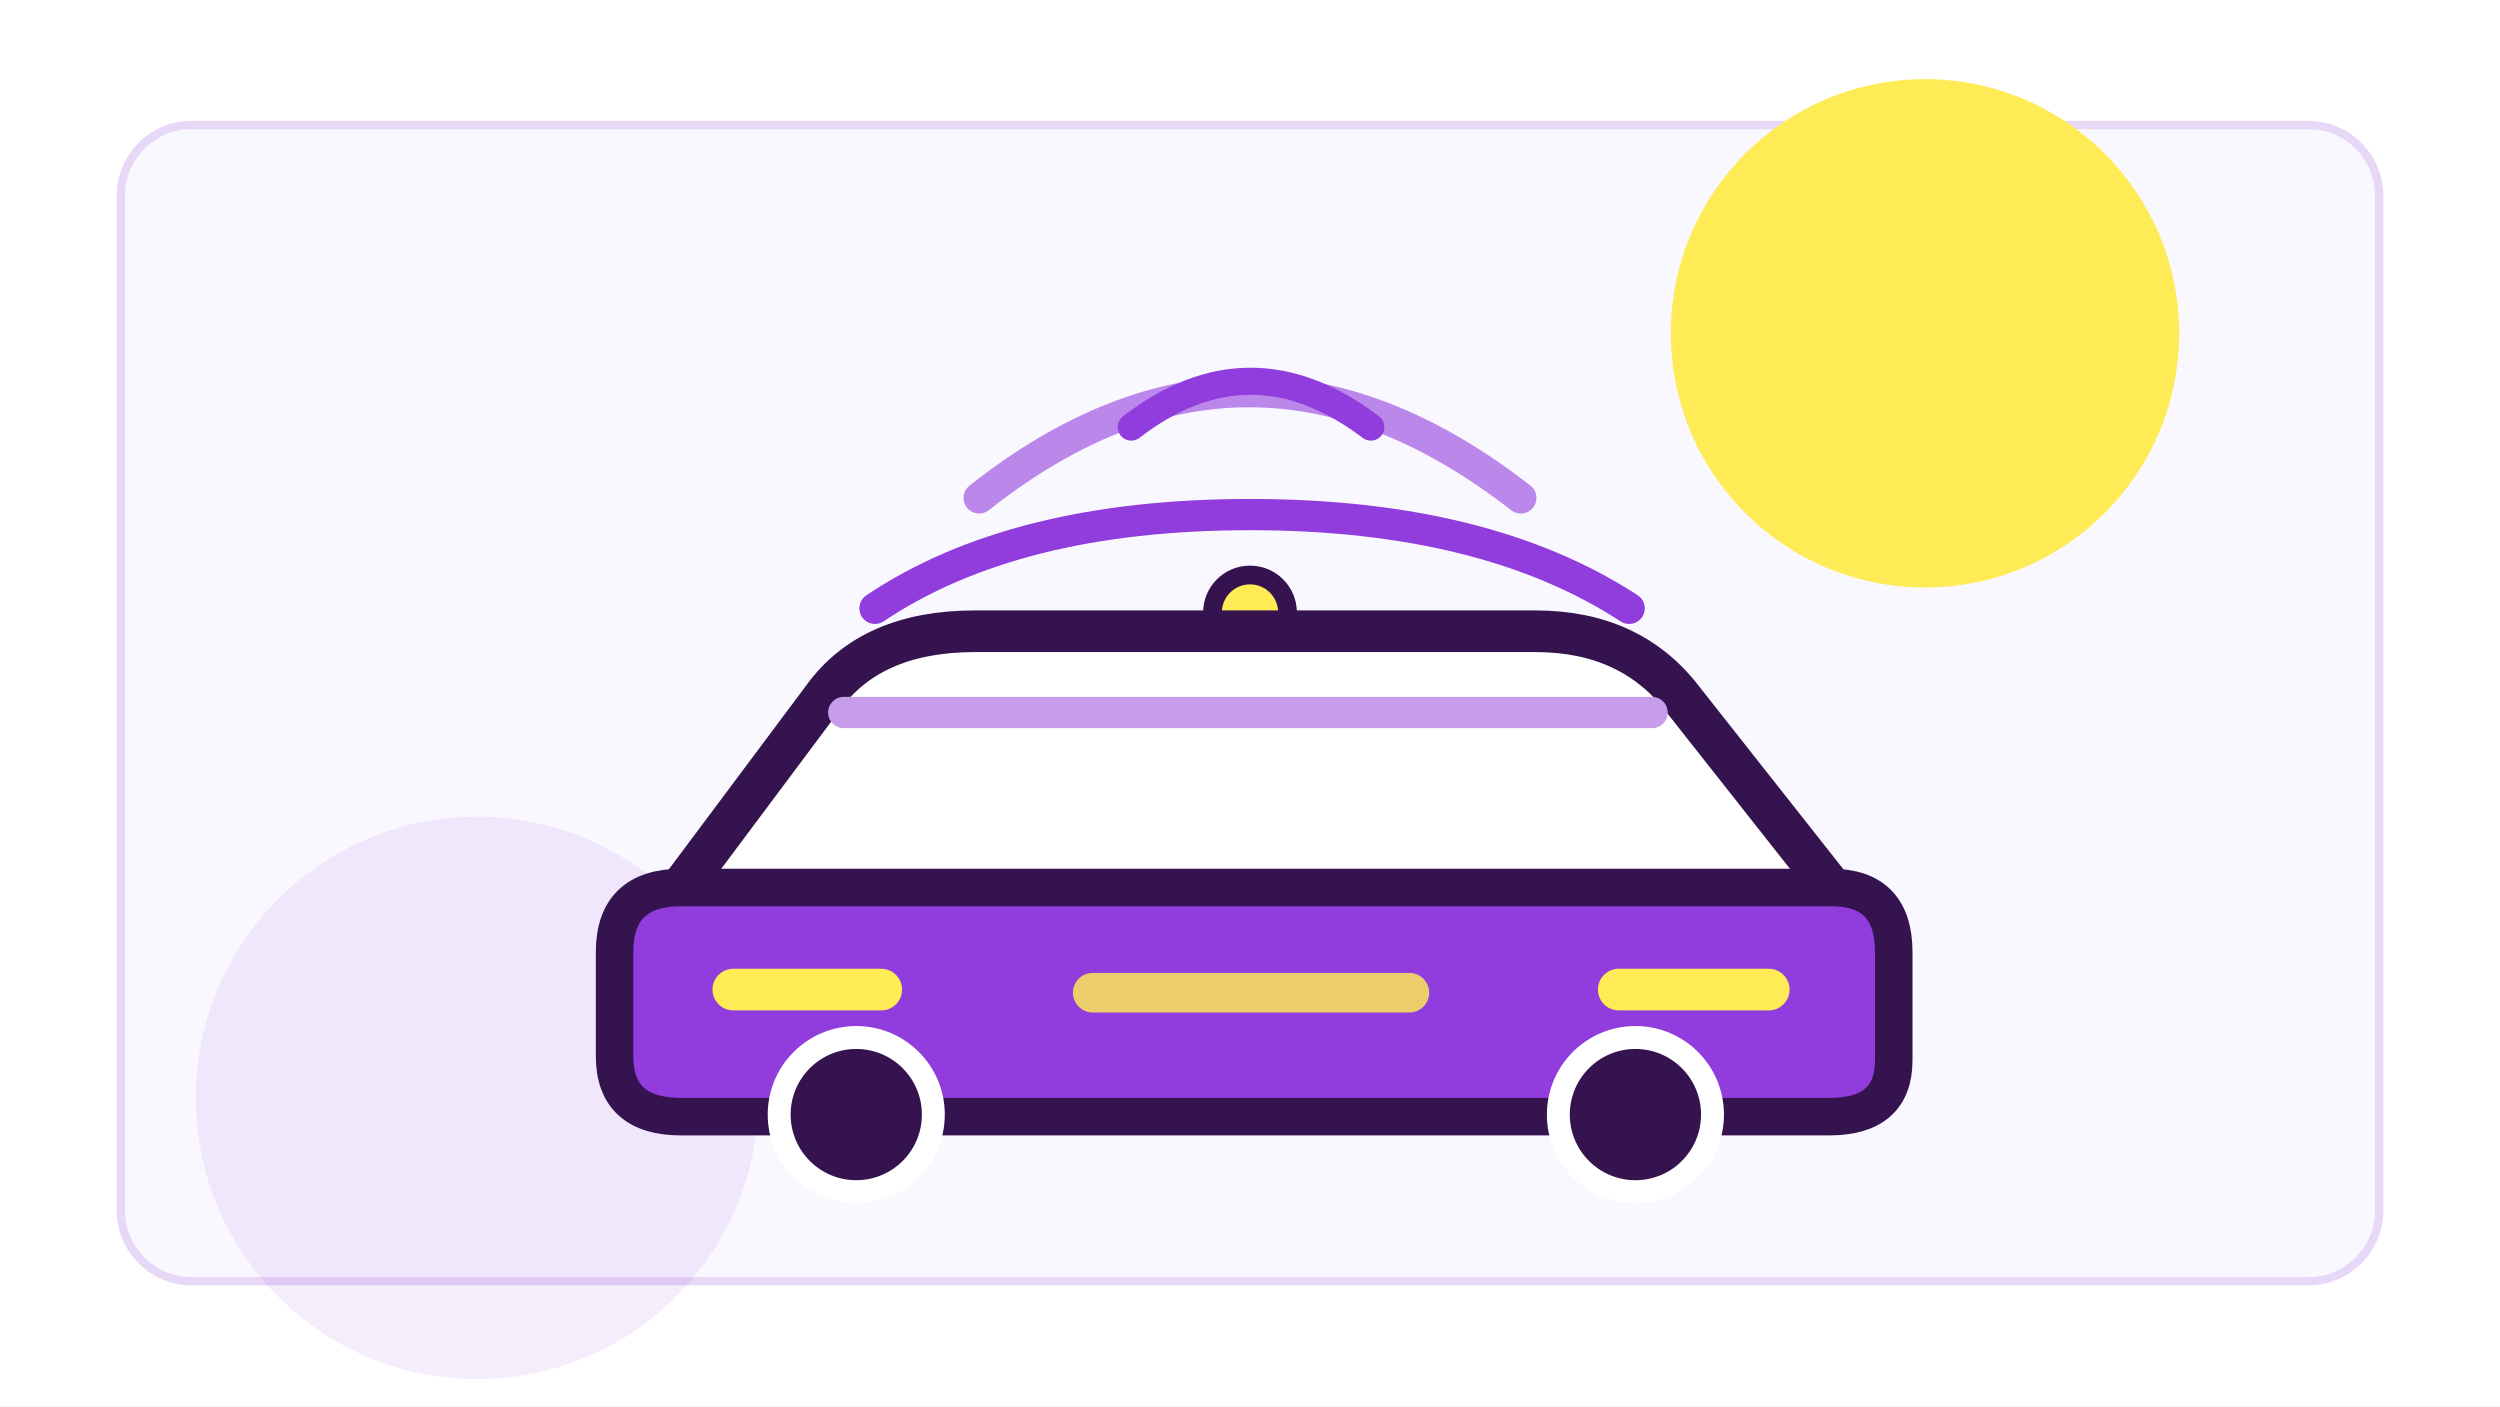
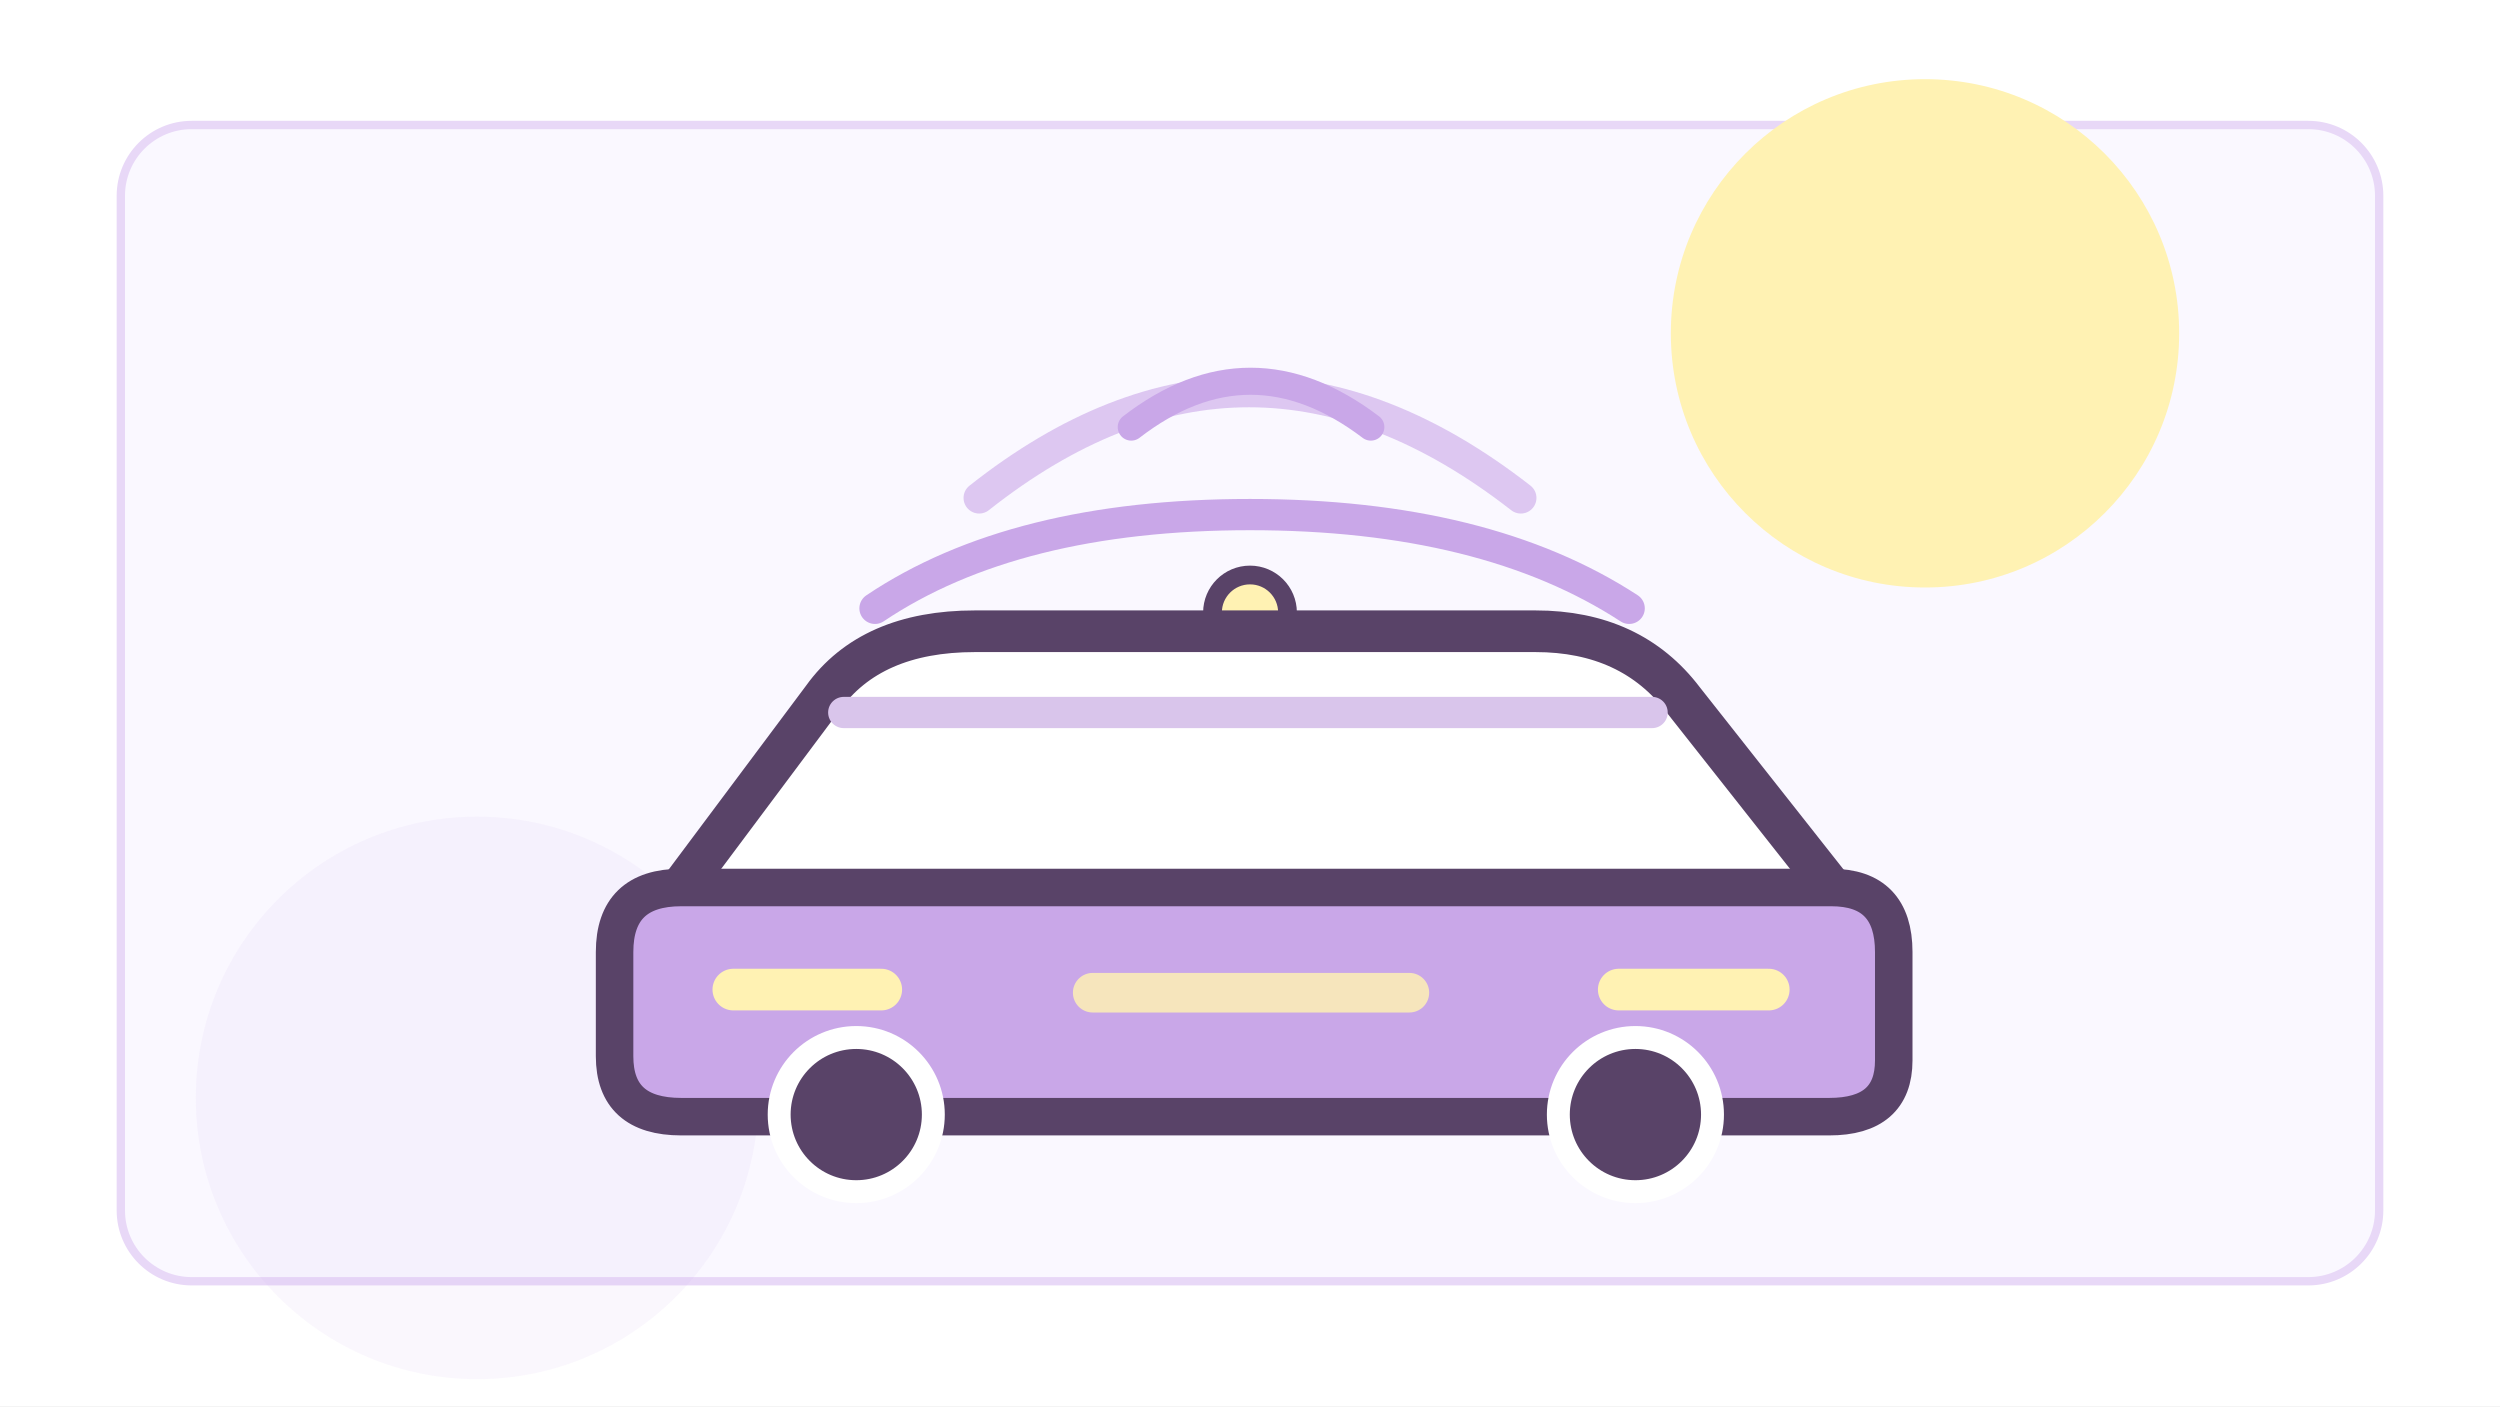
<svg xmlns="http://www.w3.org/2000/svg" width="1200" height="675" viewBox="0 0 1200 675" role="img" aria-label="Self-driving car and lidar sensors illustration">
  <rect width="1200" height="675" fill="#FFFFFF" />
  <rect x="58" y="60" width="1084" height="555" rx="34" fill="#FAF8FF" stroke="#E8D8F7" stroke-width="4" />
-   <circle cx="924" cy="160" r="122" fill="#FFEB55" />
-   <circle cx="229" cy="527" r="135" fill="#913CDC" opacity=".09" />
-   <path d="M420 292Q487 247 600 247Q713 247 782 292" fill="none" stroke="#913CDC" stroke-width="15" stroke-linecap="round" />
-   <path d="M470 239Q599 137 730 239" fill="none" stroke="#913CDC" stroke-width="15" stroke-linecap="round" opacity=".60" />
-   <path d="M543 205Q600 161 658 205" fill="none" stroke="#913CDC" stroke-width="13" stroke-linecap="round" />
-   <circle cx="600" cy="294" r="18" fill="#FFEB55" stroke="#35134E" stroke-width="9" />
-   <path d="M327 426L395 335Q418 303 468 303H737Q783 303 808 336L879 426" fill="#FFFFFF" stroke="#35134E" stroke-width="20" stroke-linejoin="round" />
-   <path d="M327 426H879Q909 426 909 457V509Q909 536 878 536H327Q295 536 295 507V457Q295 426 327 426Z" fill="#913CDC" stroke="#35134E" stroke-width="18" />
-   <path d="M405 342H793" stroke="#C69CEB" stroke-width="15" stroke-linecap="round" />
-   <path d="M352 475H423M777 475H849" stroke="#FFEB55" stroke-width="20" stroke-linecap="round" />
-   <circle cx="411" cy="535" r="37" fill="#35134E" stroke="#FFFFFF" stroke-width="11" />
-   <circle cx="785" cy="535" r="37" fill="#35134E" stroke="#FFFFFF" stroke-width="11" />
-   <rect x="515" y="467" width="171" height="19" rx="9.5" fill="#FFEB55" opacity=".83" />
+   <circle cx="924" cy="160" r="122" fill="#FFF2B3" />
+   <circle cx="229" cy="527" r="135" fill="#C9A7E8" opacity=".09" />
+   <path d="M420 292Q487 247 600 247Q713 247 782 292" fill="none" stroke="#C9A7E8" stroke-width="15" stroke-linecap="round" />
+   <path d="M470 239Q599 137 730 239" fill="none" stroke="#C9A7E8" stroke-width="15" stroke-linecap="round" opacity=".60" />
+   <path d="M543 205Q600 161 658 205" fill="none" stroke="#C9A7E8" stroke-width="13" stroke-linecap="round" />
+   <circle cx="600" cy="294" r="18" fill="#FFF2B3" stroke="#594368" stroke-width="9" />
+   <path d="M327 426L395 335Q418 303 468 303H737Q783 303 808 336L879 426" fill="#FFFFFF" stroke="#594368" stroke-width="20" stroke-linejoin="round" />
+   <path d="M327 426H879Q909 426 909 457V509Q909 536 878 536H327Q295 536 295 507V457Q295 426 327 426Z" fill="#C9A7E8" stroke="#594368" stroke-width="18" />
+   <path d="M405 342H793" stroke="#D9C5EB" stroke-width="15" stroke-linecap="round" />
+   <path d="M352 475H423M777 475H849" stroke="#FFF2B3" stroke-width="20" stroke-linecap="round" />
+   <circle cx="411" cy="535" r="37" fill="#594368" stroke="#FFFFFF" stroke-width="11" />
+   <circle cx="785" cy="535" r="37" fill="#594368" stroke="#FFFFFF" stroke-width="11" />
+   <rect x="515" y="467" width="171" height="19" rx="9.5" fill="#FFF2B3" opacity=".83" />
</svg>
